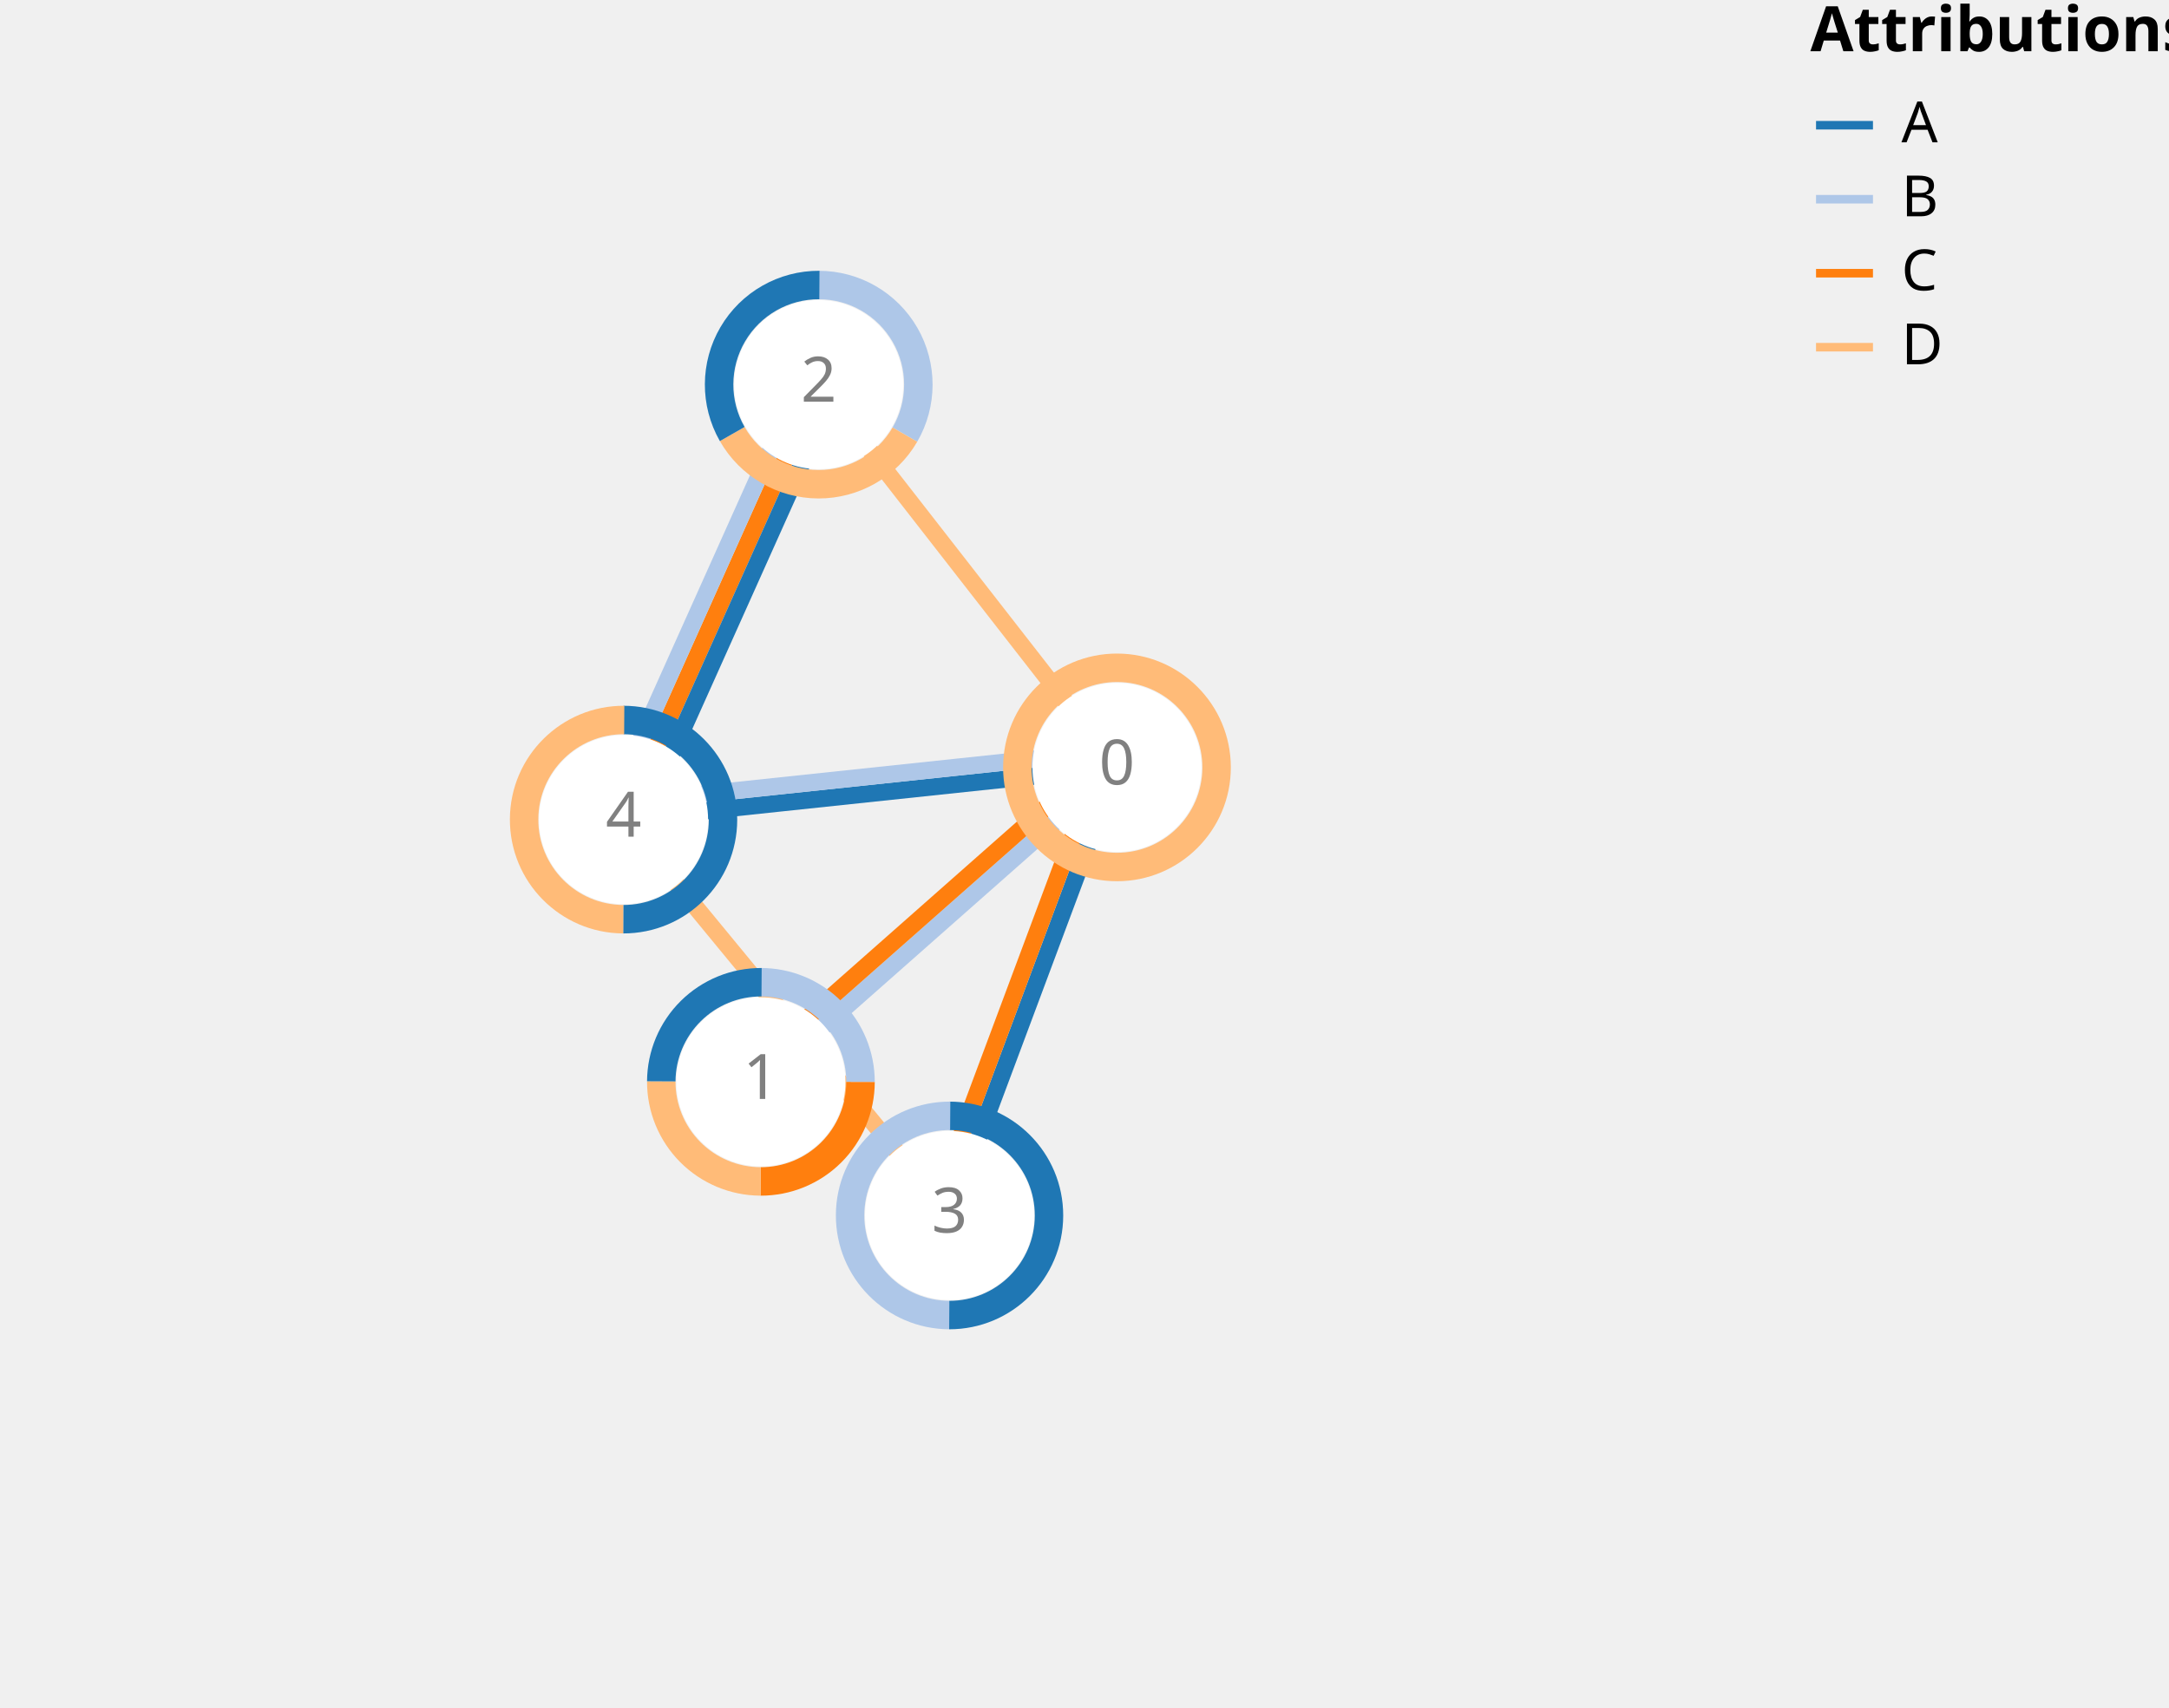
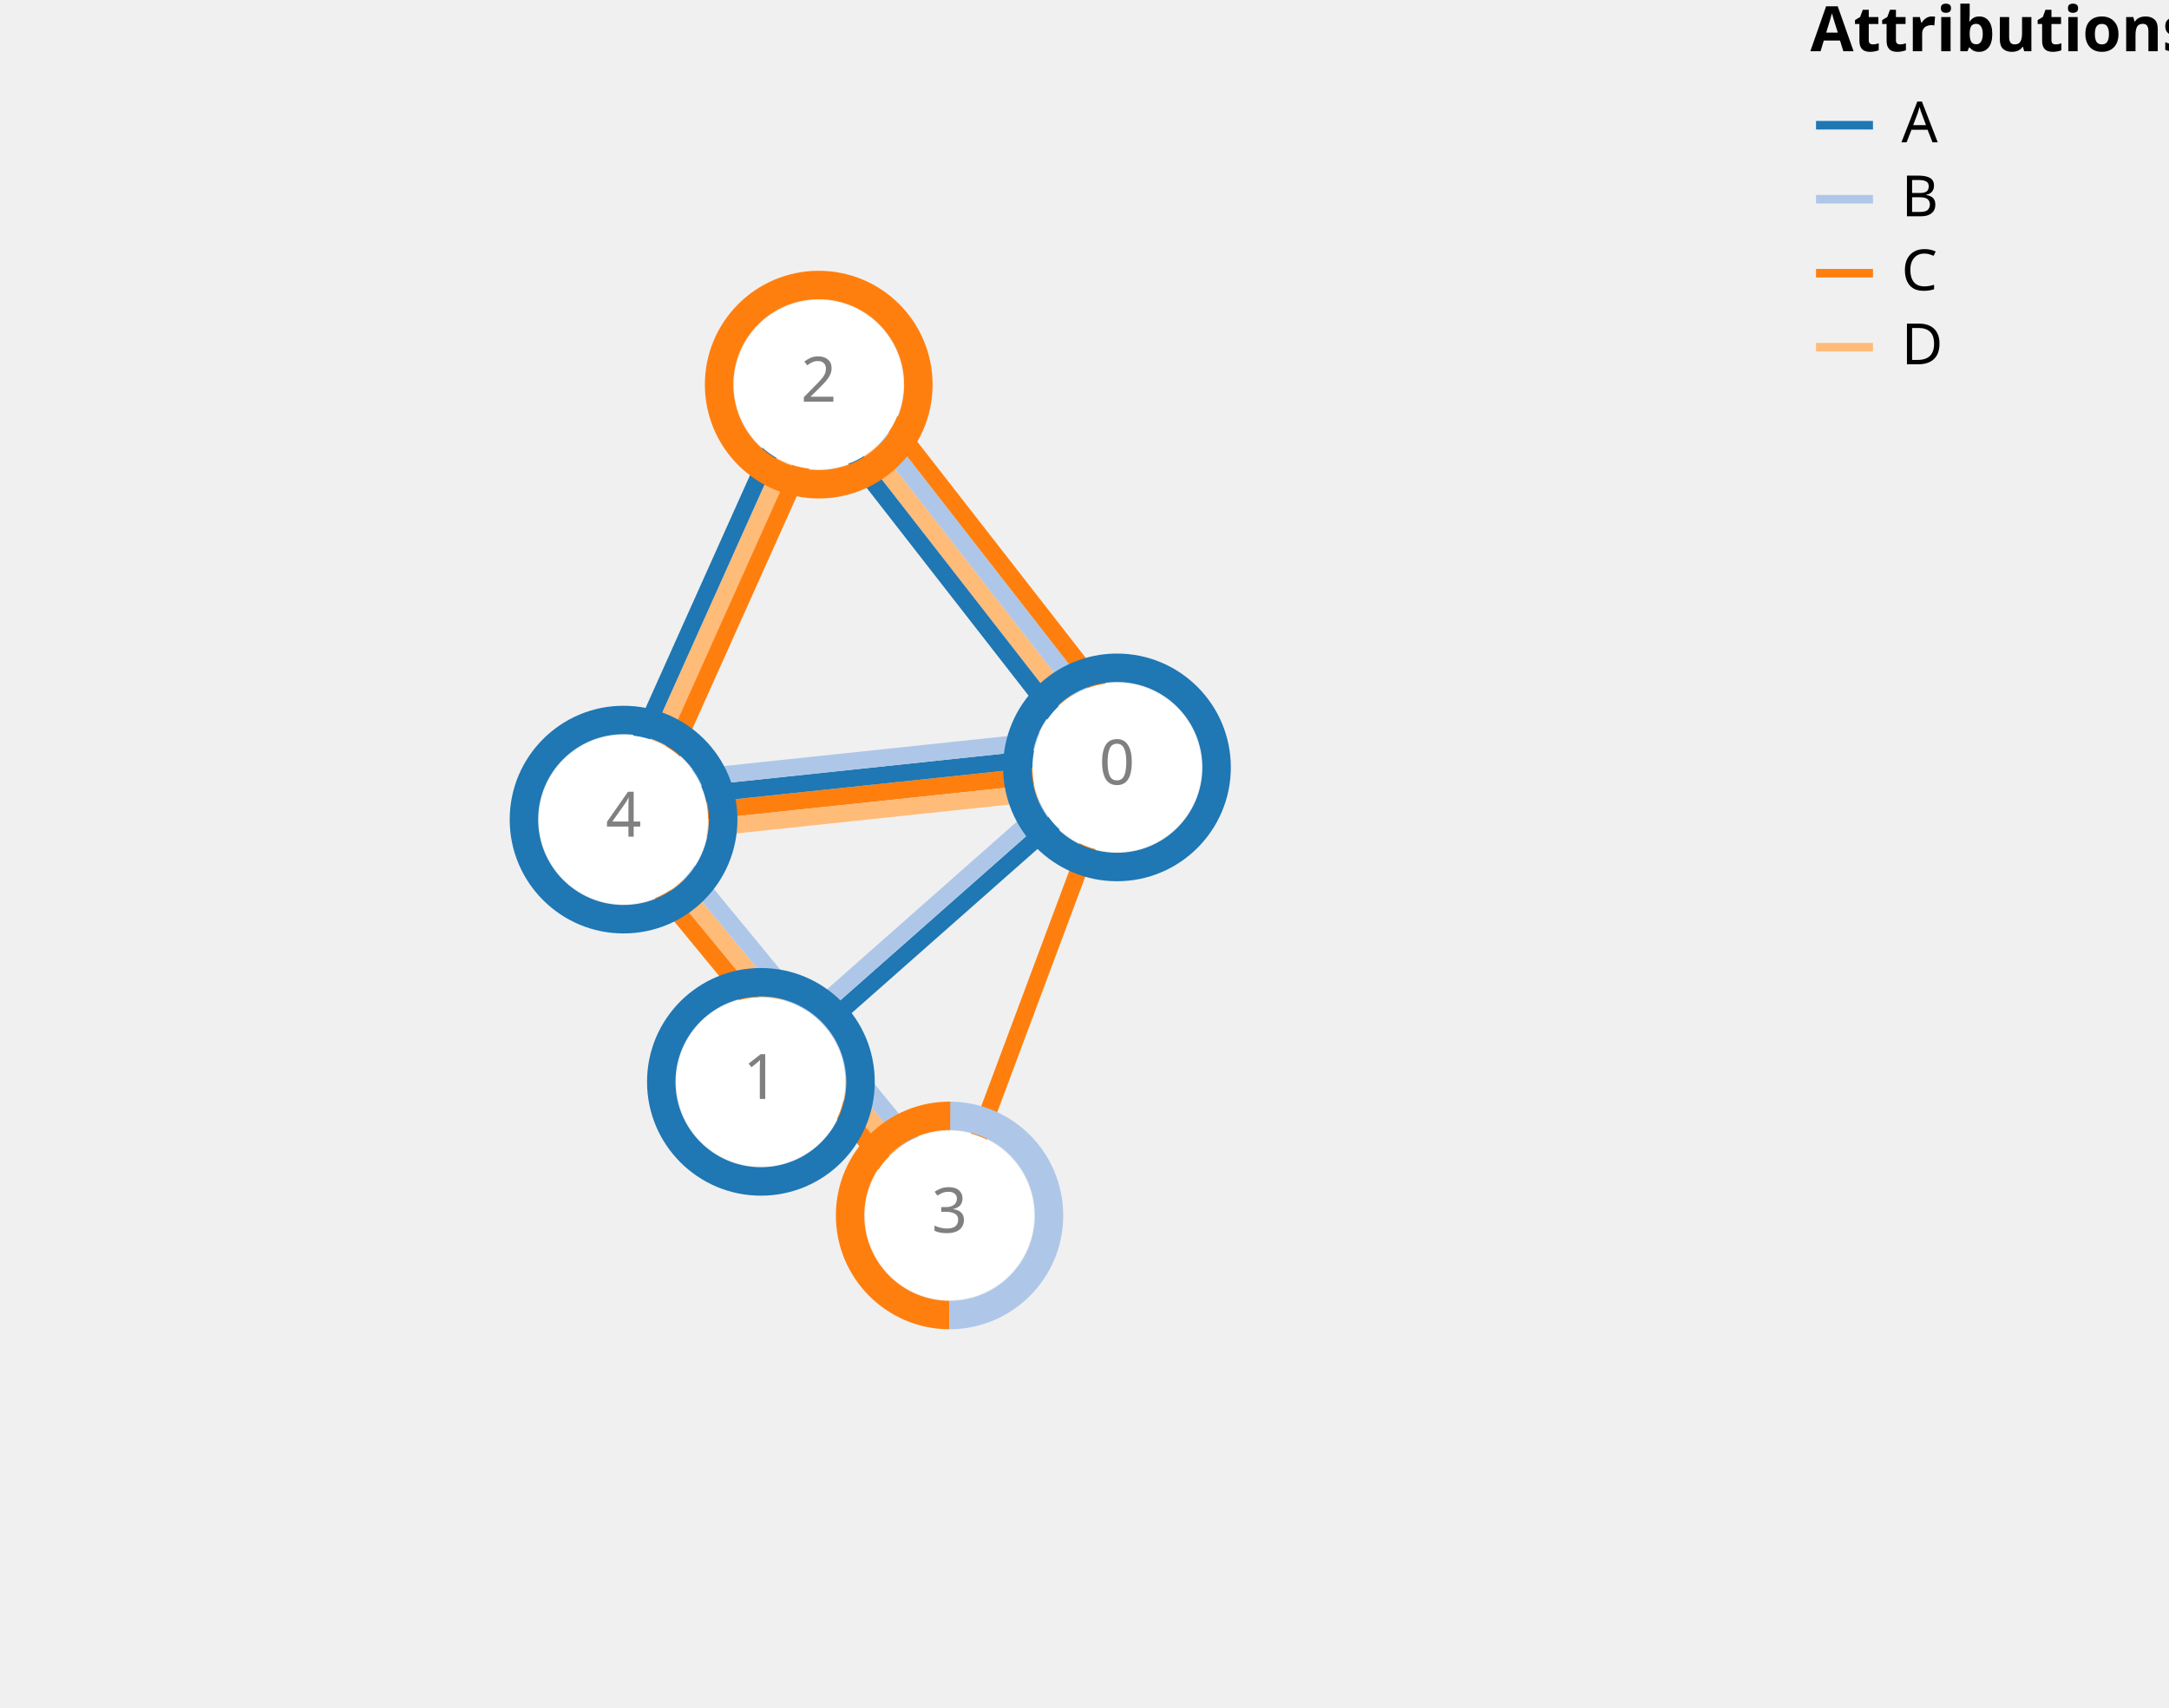
<svg xmlns="http://www.w3.org/2000/svg" version="1.1" class="marks" width="381" height="300" viewBox="0 0 381 300">
  <g fill="none" stroke-miterlimit="10" transform="translate(0,0)">
    <g class="mark-group role-frame root" role="graphics-object" aria-roledescription="group mark container">
      <g transform="translate(0,0)">
        <path class="background" aria-hidden="true" d="M0,0h300v300h-300Z" />
        <g>
          <g class="mark-group role-scope links" role="graphics-object" aria-roledescription="group mark container">
            <g transform="translate(0,0)">
              <path class="background" aria-hidden="true" d="M0,0h0v0h0Z" />
              <g>
                <g class="mark-rule role-mark lines" role="graphics-symbol" aria-roledescription="rule mark container">
-                   <line transform="translate(196.2041,134.8233)" x2="-62.546" y2="55.242" stroke="#aec7e8" stroke-width="3" />
-                   <line transform="translate(194.2181,132.5748)" x2="-62.546" y2="55.242" stroke="#ff7f0e" stroke-width="3" />
+                   <line transform="translate(196.2041,134.8233)" x2="-62.546" y2="55.242" stroke="#1f77b4" stroke-width="3" />
+                   <line transform="translate(194.2181,132.5748)" x2="-62.546" y2="55.242" stroke="#aec7e8" stroke-width="3" />
                  <line transform="translate(196.2041,134.8233)" x2="-52.389" y2="-67.249" stroke="#ffbb78" stroke-width="3" />
-                   <line transform="translate(196.2041,134.8233)" x2="-29.41" y2="78.717" stroke="#1f77b4" stroke-width="3" />
-                   <line transform="translate(193.3938,133.7734)" x2="-29.41" y2="78.717" stroke="#ff7f0e" stroke-width="3" />
-                   <line transform="translate(196.2041,134.8233)" x2="-86.672" y2="9.17" stroke="#1f77b4" stroke-width="3" />
-                   <line transform="translate(195.8884,131.84)" x2="-86.672" y2="9.17" stroke="#aec7e8" stroke-width="3" />
-                   <line transform="translate(143.8151,67.57408)" x2="-34.283" y2="76.42" stroke="#ff7f0e" stroke-width="3" />
-                   <line transform="translate(141.0779,66.34614)" x2="-34.283" y2="76.42" stroke="#aec7e8" stroke-width="3" />
-                   <line transform="translate(146.5522,68.80203)" x2="-34.283" y2="76.42" stroke="#1f77b4" stroke-width="3" />
+                   <line transform="translate(198.5707,132.9797)" x2="-52.389" y2="-67.249" stroke="#aec7e8" stroke-width="3" />
+                   <line transform="translate(193.8375,136.667)" x2="-52.389" y2="-67.249" stroke="#1f77b4" stroke-width="3" />
+                   <line transform="translate(200.9373,131.136)" x2="-52.389" y2="-67.249" stroke="#ff7f0e" stroke-width="3" />
+                   <line transform="translate(196.2041,134.8233)" x2="-29.41" y2="78.717" stroke="#ff7f0e" stroke-width="3" />
+                   <line transform="translate(196.2041,134.8233)" x2="-86.672" y2="9.17" stroke="#ff7f0e" stroke-width="3" />
+                   <line transform="translate(195.8884,131.84)" x2="-86.672" y2="9.17" stroke="#1f77b4" stroke-width="3" />
+                   <line transform="translate(196.5197,137.8067)" x2="-86.672" y2="9.17" stroke="#ffbb78" stroke-width="3" />
+                   <line transform="translate(195.5728,128.8566)" x2="-86.672" y2="9.17" stroke="#aec7e8" stroke-width="3" />
+                   <line transform="translate(143.8151,67.57408)" x2="-34.283" y2="76.42" stroke="#ffbb78" stroke-width="3" />
+                   <line transform="translate(141.0779,66.34614)" x2="-34.283" y2="76.42" stroke="#1f77b4" stroke-width="3" />
+                   <line transform="translate(146.5522,68.80203)" x2="-34.283" y2="76.42" stroke="#ff7f0e" stroke-width="3" />
                  <line transform="translate(166.7941,213.5403)" x2="-57.262" y2="-69.547" stroke="#ffbb78" stroke-width="3" />
+                   <line transform="translate(169.1101,211.6334)" x2="-57.262" y2="-69.547" stroke="#aec7e8" stroke-width="3" />
+                   <line transform="translate(164.4781,215.4472)" x2="-57.262" y2="-69.547" stroke="#ff7f0e" stroke-width="3" />
                </g>
              </g>
              <path class="foreground" aria-hidden="true" d="" display="none" />
            </g>
          </g>
          <g class="mark-group role-scope nodeHalos" role="graphics-object" aria-roledescription="group mark container">
            <g transform="translate(0,0)">
              <path class="background" aria-hidden="true" d="M0,0h0v0h0Z" />
              <g>
                <g class="mark-arc role-mark" role="graphics-symbol" aria-roledescription="arc mark container">
-                   <path transform="translate(196.2041,134.8233)" d="M0,-20A20,20,0,1,1,0,20A20,20,0,1,1,0,-20M0.102,-15A15,15,0,1,0,-0.102,15A15,15,0,1,0,0.102,-15Z" fill="#ffbb78" />
+                   <path transform="translate(196.2041,134.8233)" d="M0,-20A20,20,0,1,1,0,20A20,20,0,1,1,0,-20M0.102,-15A15,15,0,1,0,-0.102,15A15,15,0,1,0,0.102,-15Z" fill="#1f77b4" />
                </g>
              </g>
              <path class="foreground" aria-hidden="true" d="" display="none" />
            </g>
            <g transform="translate(0,0)">
              <path class="background" aria-hidden="true" d="M0,0h0v0h0Z" />
              <g>
                <g class="mark-arc role-mark" role="graphics-symbol" aria-roledescription="arc mark container">
-                   <path transform="translate(133.6578,190.0657)" d="M0,-20A20,20,0,0,1,20,0.034L15,0.026A15,15,0,0,0,0,-15Z" fill="#aec7e8" />
-                   <path transform="translate(133.6578,190.0657)" d="M20,0.034A20,20,0,0,1,-0.068,20L-0.051,15A15,15,0,0,0,15,0.026Z" fill="#ff7f0e" />
-                   <path transform="translate(133.6578,190.0657)" d="M-0.068,20A20,20,0,0,1,-20,-0.102L-15,-0.077A15,15,0,0,0,-0.051,15Z" fill="#ffbb78" />
-                   <path transform="translate(133.6578,190.0657)" d="M-20,-0.102A20,20,0,0,1,0.136,-20L0.102,-15A15,15,0,0,0,-15,-0.077Z" fill="#1f77b4" />
+                   <path transform="translate(133.6578,190.0657)" d="M0,-20A20,20,0,1,1,0,20A20,20,0,1,1,0,-20M0.102,-15A15,15,0,1,0,-0.102,15A15,15,0,1,0,0.102,-15Z" fill="#1f77b4" />
                </g>
              </g>
              <path class="foreground" aria-hidden="true" d="" display="none" />
            </g>
            <g transform="translate(0,0)">
              <path class="background" aria-hidden="true" d="M0,0h0v0h0Z" />
              <g>
                <g class="mark-arc role-mark" role="graphics-symbol" aria-roledescription="arc mark container">
-                   <path transform="translate(143.8151,67.57408)" d="M0,-20A20,20,0,0,1,17.298,10.039L12.973,7.529A15,15,0,0,0,0,-15Z" fill="#aec7e8" />
-                   <path transform="translate(143.8151,67.57408)" d="M17.298,10.039A20,20,0,0,1,-17.366,9.921L-13.024,7.441A15,15,0,0,0,12.973,7.529Z" fill="#ffbb78" />
-                   <path transform="translate(143.8151,67.57408)" d="M-17.366,9.921A20,20,0,0,1,0.136,-20L0.102,-15A15,15,0,0,0,-13.024,7.441Z" fill="#1f77b4" />
+                   <path transform="translate(143.8151,67.57408)" d="M0,-20A20,20,0,1,1,0,20A20,20,0,1,1,0,-20M0.102,-15A15,15,0,1,0,-0.102,15A15,15,0,1,0,0.102,-15Z" fill="#ff7f0e" />
                </g>
              </g>
              <path class="foreground" aria-hidden="true" d="" display="none" />
            </g>
            <g transform="translate(0,0)">
              <path class="background" aria-hidden="true" d="M0,0h0v0h0Z" />
              <g>
                <g class="mark-arc role-mark" role="graphics-symbol" aria-roledescription="arc mark container">
-                   <path transform="translate(166.7941,213.5403)" d="M0,-20A20,20,0,1,1,-0.068,20L-0.051,15A15,15,0,1,0,0,-15Z" fill="#1f77b4" />
-                   <path transform="translate(166.7941,213.5403)" d="M-0.068,20A20,20,0,1,1,0.136,-20L0.102,-15A15,15,0,1,0,-0.051,15Z" fill="#aec7e8" />
+                   <path transform="translate(166.7941,213.5403)" d="M0,-20A20,20,0,1,1,-0.068,20L-0.051,15A15,15,0,1,0,0,-15Z" fill="#aec7e8" />
+                   <path transform="translate(166.7941,213.5403)" d="M-0.068,20A20,20,0,1,1,0.136,-20L0.102,-15A15,15,0,1,0,-0.051,15Z" fill="#ff7f0e" />
                </g>
              </g>
              <path class="foreground" aria-hidden="true" d="" display="none" />
            </g>
            <g transform="translate(0,0)">
              <path class="background" aria-hidden="true" d="M0,0h0v0h0Z" />
              <g>
                <g class="mark-arc role-mark" role="graphics-symbol" aria-roledescription="arc mark container">
-                   <path transform="translate(109.532,143.9938)" d="M0,-20A20,20,0,1,1,-0.068,20L-0.051,15A15,15,0,1,0,0,-15Z" fill="#1f77b4" />
-                   <path transform="translate(109.532,143.9938)" d="M-0.068,20A20,20,0,1,1,0.136,-20L0.102,-15A15,15,0,1,0,-0.051,15Z" fill="#ffbb78" />
+                   <path transform="translate(109.532,143.9938)" d="M0,-20A20,20,0,1,1,0,20A20,20,0,1,1,0,-20M0.102,-15A15,15,0,1,0,-0.102,15A15,15,0,1,0,0.102,-15Z" fill="#1f77b4" />
                </g>
              </g>
              <path class="foreground" aria-hidden="true" d="" display="none" />
            </g>
          </g>
          <g class="mark-group role-legend" role="graphics-symbol" aria-roledescription="legend" aria-label="Symbol legend titled 'Attributions' for stroke color with 4 values: A, B, C, D">
            <g transform="translate(318,0)">
              <path class="background" aria-hidden="true" d="M0,0h63v66h-63Z" pointer-events="none" />
              <g>
                <g class="mark-group role-legend-entry">
                  <g transform="translate(0,16)">
                    <path class="background" aria-hidden="true" d="M0,0h0v0h0Z" pointer-events="none" />
                    <g>
                      <g class="mark-group role-scope" role="graphics-object" aria-roledescription="group mark container">
                        <g transform="translate(0,0)">
                          <path class="background" aria-hidden="true" d="M0,0h23.222v11h-23.222Z" pointer-events="none" opacity="1" />
                          <g>
                            <g class="mark-symbol role-legend-symbol" pointer-events="none">
                              <path transform="translate(6,6)" d="M-5,0L5,0" stroke="#1f77b4" stroke-width="1.5" opacity="1" />
                            </g>
                            <g class="mark-text role-legend-label" pointer-events="none">
                              <text text-anchor="start" transform="translate(16,9)" font-family="sans-serif" font-size="10px" fill="#000" opacity="1">A</text>
                            </g>
                          </g>
                          <path class="foreground" aria-hidden="true" d="" pointer-events="none" display="none" />
                        </g>
                        <g transform="translate(0,13)">
                          <path class="background" aria-hidden="true" d="M0,0h23.222v11h-23.222Z" pointer-events="none" opacity="1" />
                          <g>
                            <g class="mark-symbol role-legend-symbol" pointer-events="none">
                              <path transform="translate(6,6)" d="M-5,0L5,0" stroke="#aec7e8" stroke-width="1.5" opacity="1" />
                            </g>
                            <g class="mark-text role-legend-label" pointer-events="none">
                              <text text-anchor="start" transform="translate(16,9)" font-family="sans-serif" font-size="10px" fill="#000" opacity="1">B</text>
                            </g>
                          </g>
                          <path class="foreground" aria-hidden="true" d="" pointer-events="none" display="none" />
                        </g>
                        <g transform="translate(0,26)">
                          <path class="background" aria-hidden="true" d="M0,0h23.222v11h-23.222Z" pointer-events="none" opacity="1" />
                          <g>
                            <g class="mark-symbol role-legend-symbol" pointer-events="none">
                              <path transform="translate(6,6)" d="M-5,0L5,0" stroke="#ff7f0e" stroke-width="1.5" opacity="1" />
                            </g>
                            <g class="mark-text role-legend-label" pointer-events="none">
                              <text text-anchor="start" transform="translate(16,9)" font-family="sans-serif" font-size="10px" fill="#000" opacity="1">C</text>
                            </g>
                          </g>
                          <path class="foreground" aria-hidden="true" d="" pointer-events="none" display="none" />
                        </g>
                        <g transform="translate(0,39)">
                          <path class="background" aria-hidden="true" d="M0,0h23.222v11h-23.222Z" pointer-events="none" opacity="1" />
                          <g>
                            <g class="mark-symbol role-legend-symbol" pointer-events="none">
                              <path transform="translate(6,6)" d="M-5,0L5,0" stroke="#ffbb78" stroke-width="1.5" opacity="1" />
                            </g>
                            <g class="mark-text role-legend-label" pointer-events="none">
                              <text text-anchor="start" transform="translate(16,9)" font-family="sans-serif" font-size="10px" fill="#000" opacity="1">D</text>
                            </g>
                          </g>
                          <path class="foreground" aria-hidden="true" d="" pointer-events="none" display="none" />
                        </g>
                      </g>
                    </g>
                    <path class="foreground" aria-hidden="true" d="" pointer-events="none" display="none" />
                  </g>
                </g>
                <g class="mark-text role-legend-title" pointer-events="none">
                  <text text-anchor="start" transform="translate(0,9)" font-family="sans-serif" font-size="11px" font-weight="bold" fill="#000" opacity="1">Attributions</text>
                </g>
              </g>
              <path class="foreground" aria-hidden="true" d="" pointer-events="none" display="none" />
            </g>
          </g>
          <g class="mark-symbol role-mark nodes" role="graphics-symbol" aria-roledescription="symbol mark container">
            <path transform="translate(196.2041,134.8233)" d="M14.849,0A14.849,14.849,0,1,1,-14.849,0A14.849,14.849,0,1,1,14.849,0" fill="white" />
            <path transform="translate(133.6578,190.0657)" d="M14.849,0A14.849,14.849,0,1,1,-14.849,0A14.849,14.849,0,1,1,14.849,0" fill="white" />
            <path transform="translate(143.8151,67.57408)" d="M14.849,0A14.849,14.849,0,1,1,-14.849,0A14.849,14.849,0,1,1,14.849,0" fill="white" />
            <path transform="translate(166.7941,213.5403)" d="M14.849,0A14.849,14.849,0,1,1,-14.849,0A14.849,14.849,0,1,1,14.849,0" fill="white" />
            <path transform="translate(109.532,143.9938)" d="M14.849,0A14.849,14.849,0,1,1,-14.849,0A14.849,14.849,0,1,1,14.849,0" fill="white" />
          </g>
          <g class="mark-text role-mark labels" role="graphics-object" aria-roledescription="text mark container" pointer-events="none">
            <text text-anchor="middle" transform="translate(196.2041,137.8233)" font-family="sans-serif" font-size="11px" fill="gray">0</text>
            <text text-anchor="middle" transform="translate(133.6578,193.0657)" font-family="sans-serif" font-size="11px" fill="gray">1</text>
            <text text-anchor="middle" transform="translate(143.8151,70.57408)" font-family="sans-serif" font-size="11px" fill="gray">2</text>
            <text text-anchor="middle" transform="translate(166.7941,216.5403)" font-family="sans-serif" font-size="11px" fill="gray">3</text>
            <text text-anchor="middle" transform="translate(109.532,146.9938)" font-family="sans-serif" font-size="11px" fill="gray">4</text>
          </g>
        </g>
        <path class="foreground" aria-hidden="true" d="" display="none" />
      </g>
    </g>
  </g>
</svg>
